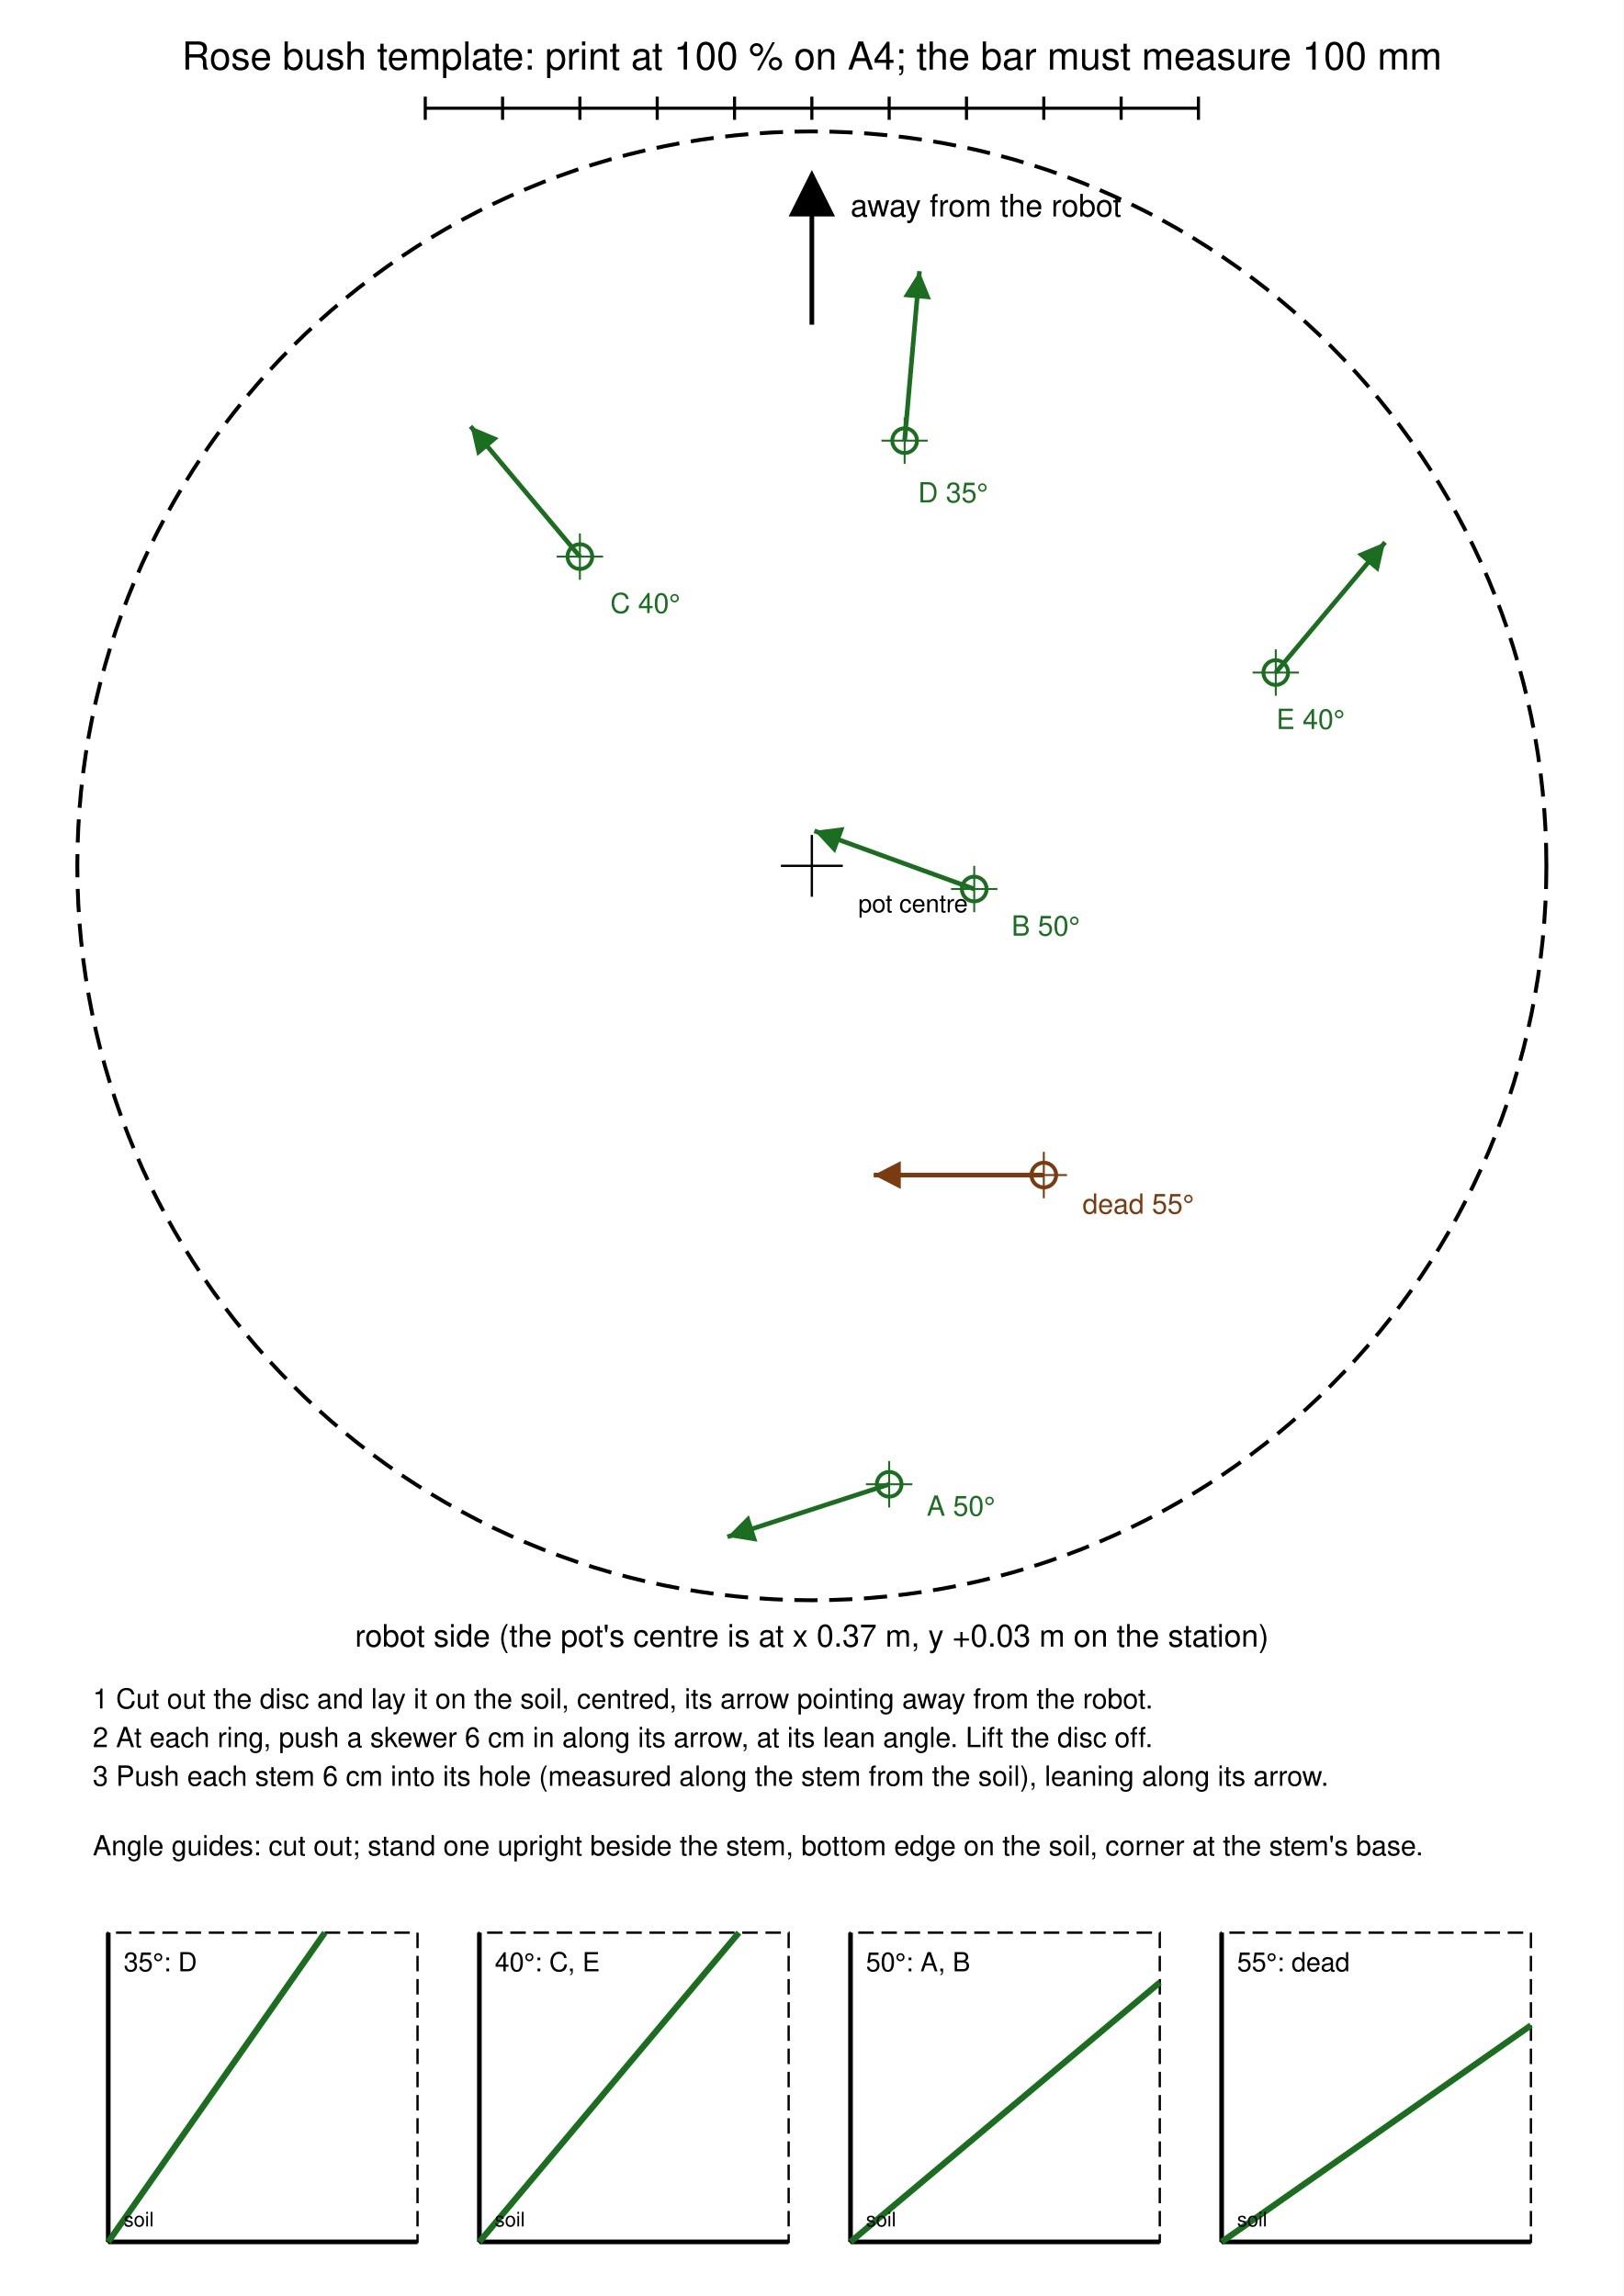
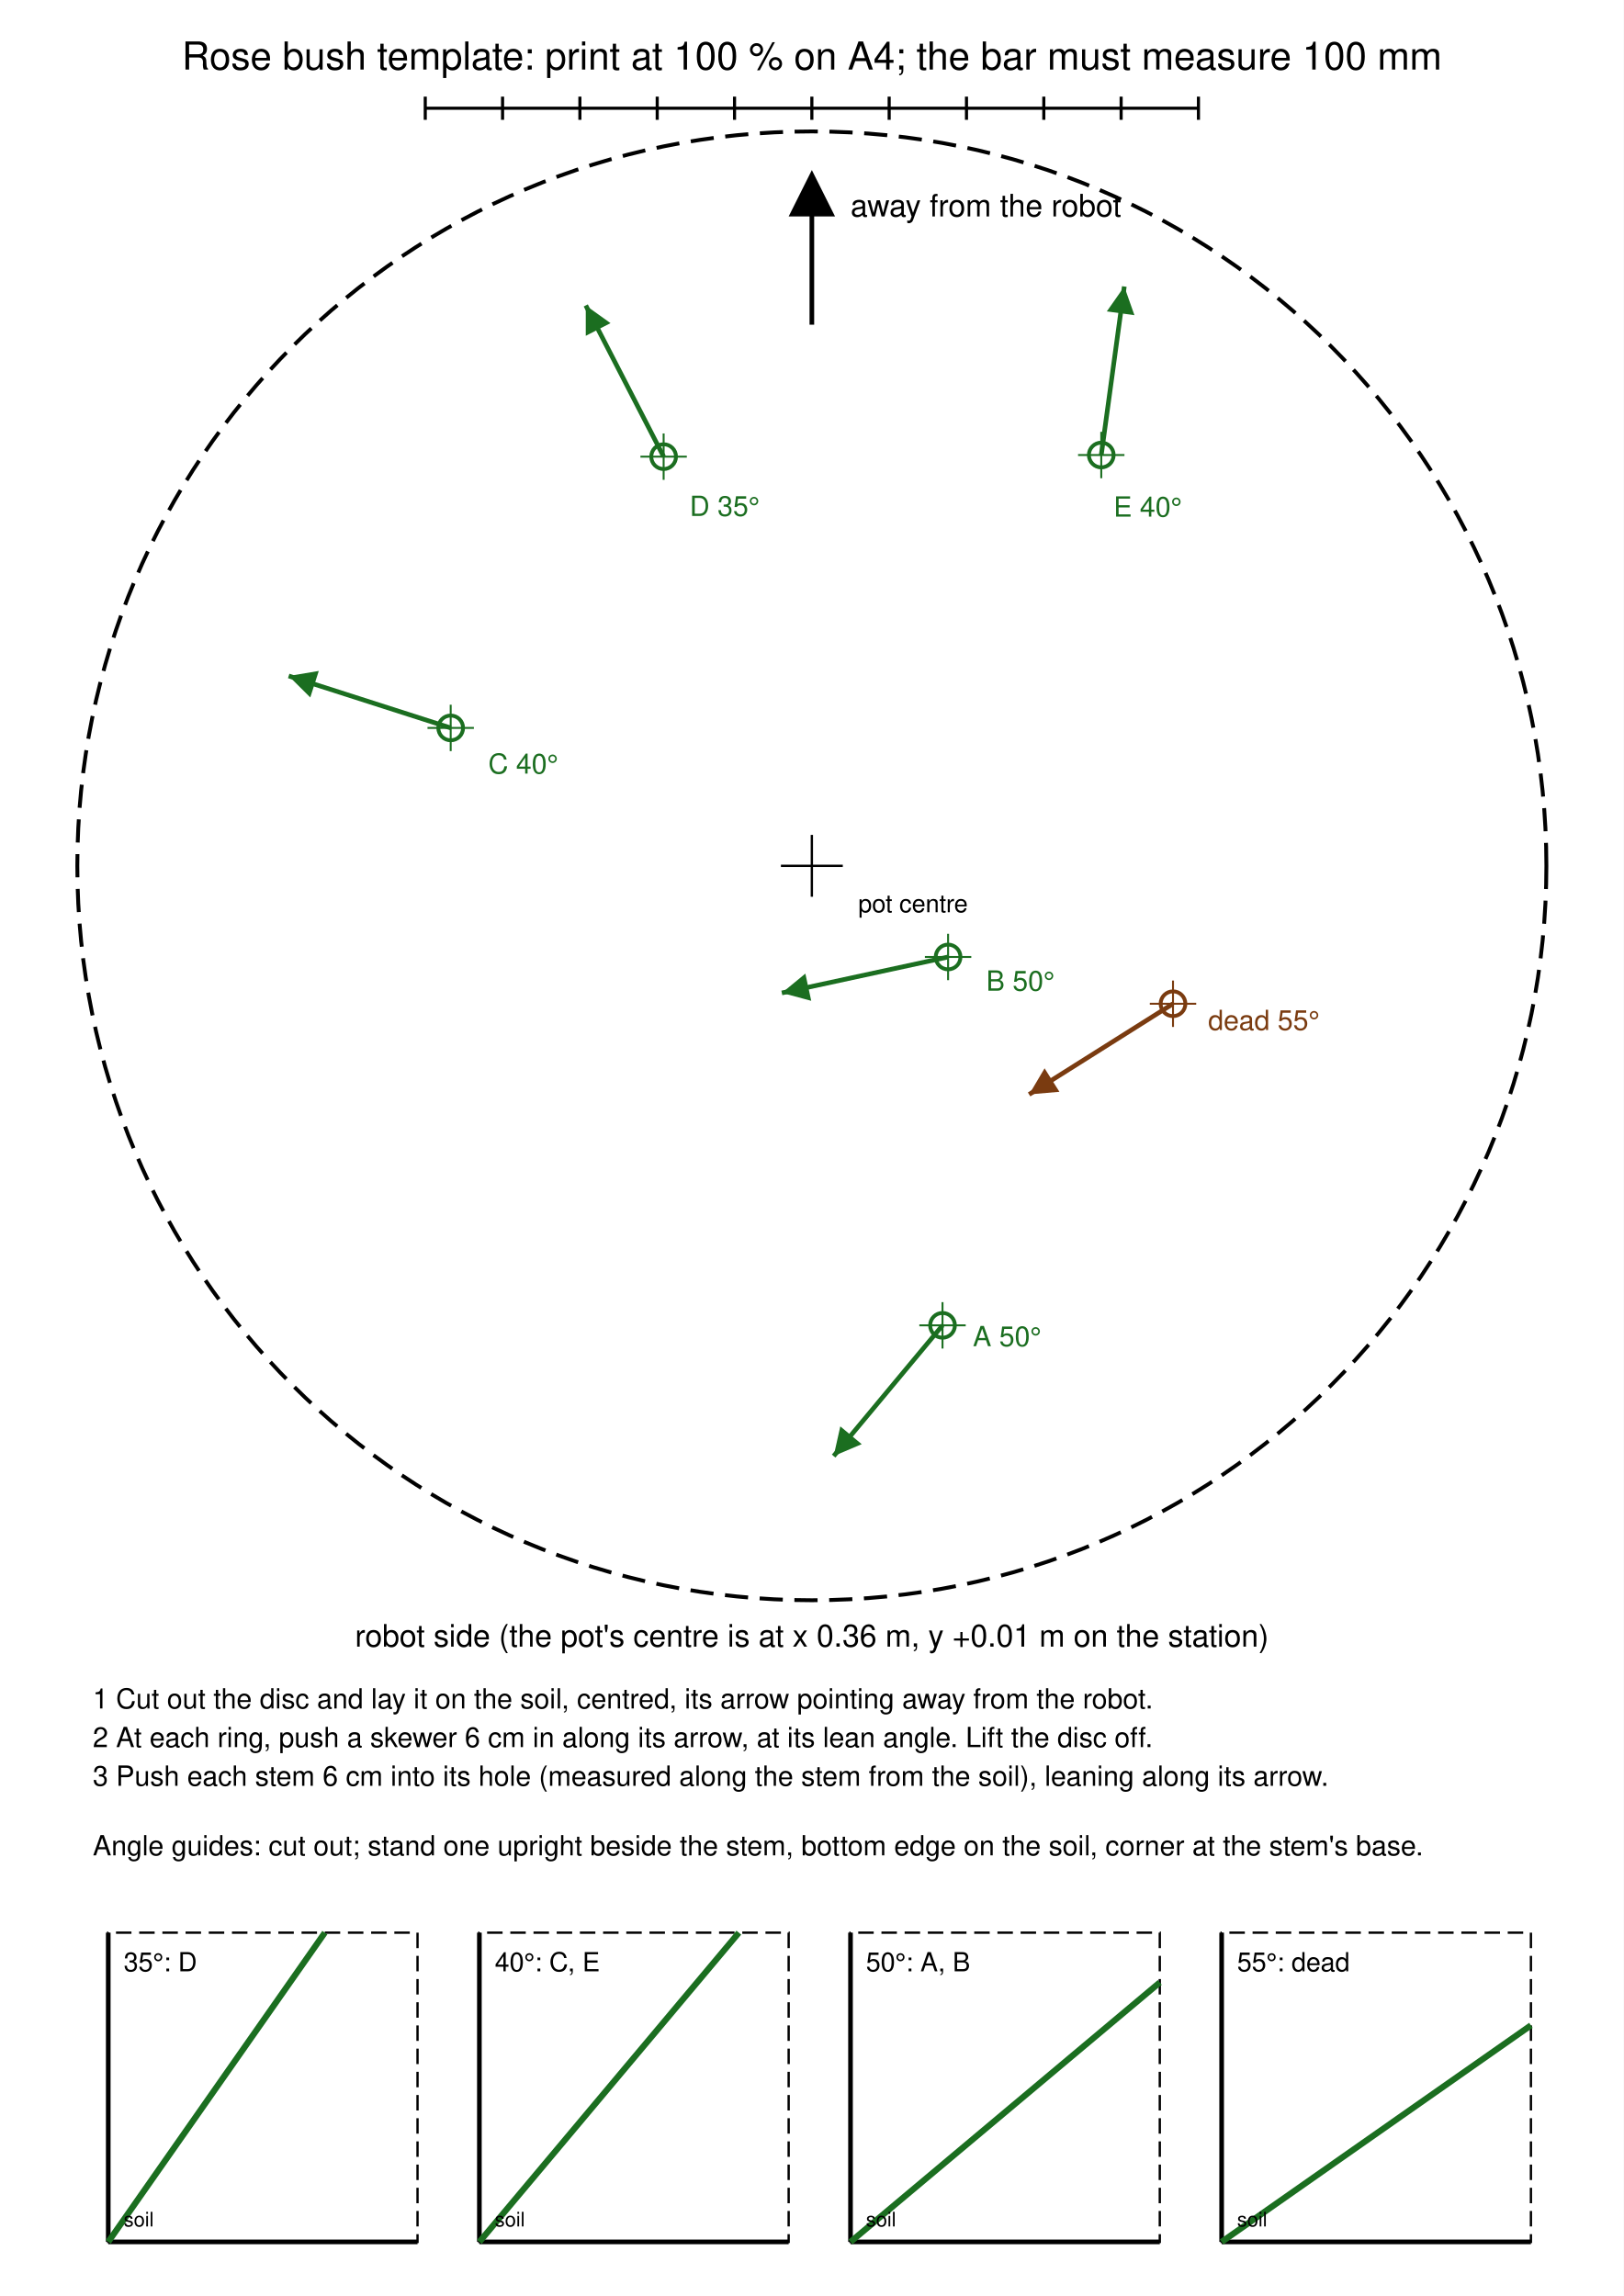
<svg xmlns="http://www.w3.org/2000/svg" width="210mm" height="297mm" viewBox="0 0 210 297" font-family="Helvetica, Arial, sans-serif">
  <rect width="100%" height="100%" fill="white" />
  <text x="105" y="9" font-size="5" text-anchor="middle">Rose bush template: print at 100 % on A4; the bar must measure 100 mm</text>
  <g stroke="black" stroke-width="0.4">
    <line x1="55" y1="14" x2="155" y2="14" />
    <line x1="55" y1="12.5" x2="55" y2="15.5" />
    <line x1="65" y1="12.5" x2="65" y2="15.5" />
    <line x1="75" y1="12.5" x2="75" y2="15.5" />
    <line x1="85" y1="12.5" x2="85" y2="15.5" />
    <line x1="95" y1="12.5" x2="95" y2="15.5" />
    <line x1="105" y1="12.5" x2="105" y2="15.5" />
    <line x1="115" y1="12.5" x2="115" y2="15.5" />
    <line x1="125" y1="12.5" x2="125" y2="15.5" />
    <line x1="135" y1="12.5" x2="135" y2="15.5" />
    <line x1="145" y1="12.5" x2="145" y2="15.5" />
    <line x1="155" y1="12.5" x2="155" y2="15.5" />
  </g>
  <circle cx="105.0" cy="112.0" r="95.0" fill="none" stroke="black" stroke-width="0.5" stroke-dasharray="3 1.5" />
-   <text x="105.0" y="213.0" font-size="4" text-anchor="middle">robot side (the pot's centre is at x 0.37 m, y +0.03 m on the station)</text>
+   <text x="105.0" y="213.0" font-size="4" text-anchor="middle">robot side (the pot's centre is at x 0.36 m, y +0.01 m on the station)</text>
  <text x="111.0" y="118.0" font-size="3.2">pot centre</text>
  <g stroke="black" stroke-width="0.3">
    <line x1="101.0" y1="112.0" x2="109.0" y2="112.0" />
    <line x1="105.0" y1="108.0" x2="105.0" y2="116.0" />
  </g>
  <line x1="105.0" y1="42.0" x2="105.0" y2="24.0" stroke="black" stroke-width="0.6" />
  <path d="M102.0,28.0 L105.0,22.0 L108.0,28.0 Z" />
  <text x="110.0" y="28.0" font-size="4">away from the robot</text>
-   <circle cx="115.00" cy="192.00" r="1.6" fill="none" stroke="#1b6e20" stroke-width="0.5" />
+   <circle cx="121.90" cy="171.44" r="1.6" fill="none" stroke="#1b6e20" stroke-width="0.5" />
  <g stroke="#1b6e20" stroke-width="0.25">
-     <line x1="112.00" y1="192.00" x2="118.00" y2="192.00" />
-     <line x1="115.00" y1="189.00" x2="115.00" y2="195.00" />
+     <line x1="118.90" y1="171.44" x2="124.90" y2="171.44" />
+     <line x1="121.90" y1="168.44" x2="121.90" y2="174.44" />
  </g>
-   <line x1="115.00" y1="192.00" x2="94.08" y2="198.80" stroke="#1b6e20" stroke-width="0.6" />
-   <path d="M94.08,198.80 L97.96,199.43 L96.85,196.00 Z" fill="#1b6e20" />
-   <text x="119.85" y="196.07" font-size="3.6" fill="#1b6e20">A 50°</text>
-   <circle cx="135.00" cy="152.00" r="1.6" fill="none" stroke="#7a3b10" stroke-width="0.5" />
+   <line x1="121.90" y1="171.44" x2="107.82" y2="188.35" stroke="#1b6e20" stroke-width="0.6" />
+   <path d="M107.82,188.35 L111.45,186.81 L108.68,184.51 Z" fill="#1b6e20" />
+   <text x="125.82" y="174.14" font-size="3.6" fill="#1b6e20">A 50°</text>
+   <circle cx="151.71" cy="129.84" r="1.6" fill="none" stroke="#7a3b10" stroke-width="0.5" />
  <g stroke="#7a3b10" stroke-width="0.25">
-     <line x1="132.00" y1="152.00" x2="138.00" y2="152.00" />
-     <line x1="135.00" y1="149.00" x2="135.00" y2="155.00" />
+     <line x1="148.71" y1="129.84" x2="154.71" y2="129.84" />
+     <line x1="151.71" y1="126.84" x2="151.71" y2="132.84" />
  </g>
-   <line x1="135.00" y1="152.00" x2="113.00" y2="152.00" stroke="#7a3b10" stroke-width="0.6" />
-   <path d="M113.00,152.00 L116.50,153.80 L116.50,150.20 Z" fill="#7a3b10" />
-   <text x="140.00" y="157.00" font-size="3.6" fill="#7a3b10">dead 55°</text>
-   <circle cx="126.00" cy="115.00" r="1.6" fill="none" stroke="#1b6e20" stroke-width="0.5" />
+   <line x1="151.71" y1="129.84" x2="133.10" y2="141.57" stroke="#7a3b10" stroke-width="0.6" />
+   <path d="M133.10,141.57 L137.02,141.23 L135.10,138.19 Z" fill="#7a3b10" />
+   <text x="156.25" y="133.24" font-size="3.6" fill="#7a3b10">dead 55°</text>
+   <circle cx="122.62" cy="123.79" r="1.6" fill="none" stroke="#1b6e20" stroke-width="0.5" />
  <g stroke="#1b6e20" stroke-width="0.25">
-     <line x1="123.00" y1="115.00" x2="129.00" y2="115.00" />
-     <line x1="126.00" y1="112.00" x2="126.00" y2="118.00" />
+     <line x1="119.62" y1="123.79" x2="125.62" y2="123.79" />
+     <line x1="122.62" y1="120.79" x2="122.62" y2="126.79" />
  </g>
-   <line x1="126.00" y1="115.00" x2="105.33" y2="107.48" stroke="#1b6e20" stroke-width="0.6" />
-   <path d="M105.33,107.48 L108.00,110.36 L109.23,106.98 Z" fill="#1b6e20" />
-   <text x="130.82" y="121.03" font-size="3.6" fill="#1b6e20">B 50°</text>
-   <circle cx="75.00" cy="72.00" r="1.6" fill="none" stroke="#1b6e20" stroke-width="0.5" />
+   <line x1="122.62" y1="123.79" x2="101.12" y2="128.44" stroke="#1b6e20" stroke-width="0.6" />
+   <path d="M101.12,128.44 L104.92,129.46 L104.16,125.94 Z" fill="#1b6e20" />
+   <text x="127.55" y="128.15" font-size="3.6" fill="#1b6e20">B 50°</text>
+   <circle cx="58.29" cy="94.16" r="1.6" fill="none" stroke="#1b6e20" stroke-width="0.5" />
  <g stroke="#1b6e20" stroke-width="0.25">
-     <line x1="72.00" y1="72.00" x2="78.00" y2="72.00" />
-     <line x1="75.00" y1="69.00" x2="75.00" y2="75.00" />
+     <line x1="55.29" y1="94.16" x2="61.29" y2="94.16" />
+     <line x1="58.29" y1="91.16" x2="58.29" y2="97.16" />
  </g>
-   <line x1="75.00" y1="72.00" x2="60.86" y2="55.15" stroke="#1b6e20" stroke-width="0.6" />
-   <path d="M60.86,55.15 L61.73,58.99 L64.49,56.67 Z" fill="#1b6e20" />
-   <text x="78.93" y="79.30" font-size="3.6" fill="#1b6e20">C 40°</text>
-   <circle cx="117.00" cy="57.00" r="1.6" fill="none" stroke="#1b6e20" stroke-width="0.5" />
+   <line x1="58.29" y1="94.16" x2="37.34" y2="87.44" stroke="#1b6e20" stroke-width="0.6" />
+   <path d="M37.34,87.44 L40.13,90.22 L41.23,86.79 Z" fill="#1b6e20" />
+   <text x="63.15" y="100.07" font-size="3.6" fill="#1b6e20">C 40°</text>
+   <circle cx="85.83" cy="59.07" r="1.6" fill="none" stroke="#1b6e20" stroke-width="0.5" />
  <g stroke="#1b6e20" stroke-width="0.25">
-     <line x1="114.00" y1="57.00" x2="120.00" y2="57.00" />
-     <line x1="117.00" y1="54.00" x2="117.00" y2="60.00" />
+     <line x1="82.83" y1="59.07" x2="88.83" y2="59.07" />
+     <line x1="85.83" y1="56.07" x2="85.83" y2="62.07" />
  </g>
-   <line x1="117.00" y1="57.00" x2="118.92" y2="35.08" stroke="#1b6e20" stroke-width="0.6" />
-   <path d="M118.92,35.08 L116.82,38.41 L120.41,38.73 Z" fill="#1b6e20" />
-   <text x="118.74" y="64.99" font-size="3.6" fill="#1b6e20">D 35°</text>
-   <circle cx="165.00" cy="87.00" r="1.6" fill="none" stroke="#1b6e20" stroke-width="0.5" />
+   <line x1="85.83" y1="59.07" x2="75.76" y2="39.51" stroke="#1b6e20" stroke-width="0.6" />
+   <path d="M75.76,39.51 L75.76,43.44 L78.96,41.80 Z" fill="#1b6e20" />
+   <text x="89.20" y="66.74" font-size="3.6" fill="#1b6e20">D 35°</text>
+   <circle cx="142.43" cy="58.86" r="1.6" fill="none" stroke="#1b6e20" stroke-width="0.5" />
  <g stroke="#1b6e20" stroke-width="0.25">
-     <line x1="162.00" y1="87.00" x2="168.00" y2="87.00" />
-     <line x1="165.00" y1="84.00" x2="165.00" y2="90.00" />
+     <line x1="139.43" y1="58.86" x2="145.43" y2="58.86" />
+     <line x1="142.43" y1="55.86" x2="142.43" y2="61.86" />
  </g>
-   <line x1="165.00" y1="87.00" x2="179.14" y2="70.15" stroke="#1b6e20" stroke-width="0.6" />
-   <path d="M179.14,70.15 L175.51,71.67 L178.27,73.99 Z" fill="#1b6e20" />
-   <text x="165.07" y="94.30" font-size="3.6" fill="#1b6e20">E 40°</text>
+   <line x1="142.43" y1="58.86" x2="145.41" y2="37.06" stroke="#1b6e20" stroke-width="0.6" />
+   <path d="M145.41,37.06 L143.15,40.28 L146.72,40.77 Z" fill="#1b6e20" />
+   <text x="144.02" y="66.83" font-size="3.6" fill="#1b6e20">E 40°</text>
  <text x="12" y="221" font-size="3.6">1 Cut out the disc and lay it on the soil, centred, its arrow pointing away from the robot.</text>
  <text x="12" y="226" font-size="3.6">2 At each ring, push a skewer 6 cm in along its arrow, at its lean angle. Lift the disc off.</text>
  <text x="12" y="231" font-size="3.6">3 Push each stem 6 cm into its hole (measured along the stem from the soil), leaning along its arrow.</text>
  <text x="12" y="240" font-size="3.6">Angle guides: cut out; stand one upright beside the stem, bottom edge on the soil, corner at the stem's base.</text>
  <path d="M14.0,290.0 L54.0,290.0 L54.0,250.0 L14.0,250.0 Z" fill="none" stroke="black" stroke-width="0.3" stroke-dasharray="2 1" />
  <line x1="14.0" y1="290.0" x2="14.0" y2="250.0" stroke="black" stroke-width="0.6" />
  <line x1="14.0" y1="290.0" x2="54.0" y2="290.0" stroke="black" stroke-width="0.6" />
  <line x1="14.0" y1="290.0" x2="42.01" y2="250.00" stroke="#1b6e20" stroke-width="0.8" />
  <text x="16.0" y="255.0" font-size="3.4">35°: D</text>
  <text x="16.0" y="288.0" font-size="2.6">soil</text>
  <path d="M62.0,290.0 L102.0,290.0 L102.0,250.0 L62.0,250.0 Z" fill="none" stroke="black" stroke-width="0.3" stroke-dasharray="2 1" />
  <line x1="62.0" y1="290.0" x2="62.0" y2="250.0" stroke="black" stroke-width="0.6" />
  <line x1="62.0" y1="290.0" x2="102.0" y2="290.0" stroke="black" stroke-width="0.6" />
  <line x1="62.0" y1="290.0" x2="95.56" y2="250.00" stroke="#1b6e20" stroke-width="0.8" />
  <text x="64.0" y="255.0" font-size="3.4">40°: C, E</text>
  <text x="64.0" y="288.0" font-size="2.6">soil</text>
  <path d="M110.0,290.0 L150.0,290.0 L150.0,250.0 L110.0,250.0 Z" fill="none" stroke="black" stroke-width="0.3" stroke-dasharray="2 1" />
  <line x1="110.0" y1="290.0" x2="110.0" y2="250.0" stroke="black" stroke-width="0.6" />
  <line x1="110.0" y1="290.0" x2="150.0" y2="290.0" stroke="black" stroke-width="0.6" />
  <line x1="110.0" y1="290.0" x2="150.00" y2="256.44" stroke="#1b6e20" stroke-width="0.8" />
  <text x="112.0" y="255.0" font-size="3.4">50°: A, B</text>
  <text x="112.0" y="288.0" font-size="2.6">soil</text>
  <path d="M158.0,290.0 L198.0,290.0 L198.0,250.0 L158.0,250.0 Z" fill="none" stroke="black" stroke-width="0.3" stroke-dasharray="2 1" />
  <line x1="158.0" y1="290.0" x2="158.0" y2="250.0" stroke="black" stroke-width="0.6" />
  <line x1="158.0" y1="290.0" x2="198.0" y2="290.0" stroke="black" stroke-width="0.6" />
  <line x1="158.0" y1="290.0" x2="198.00" y2="261.99" stroke="#1b6e20" stroke-width="0.8" />
  <text x="160.0" y="255.0" font-size="3.4">55°: dead</text>
  <text x="160.0" y="288.0" font-size="2.6">soil</text>
</svg>
